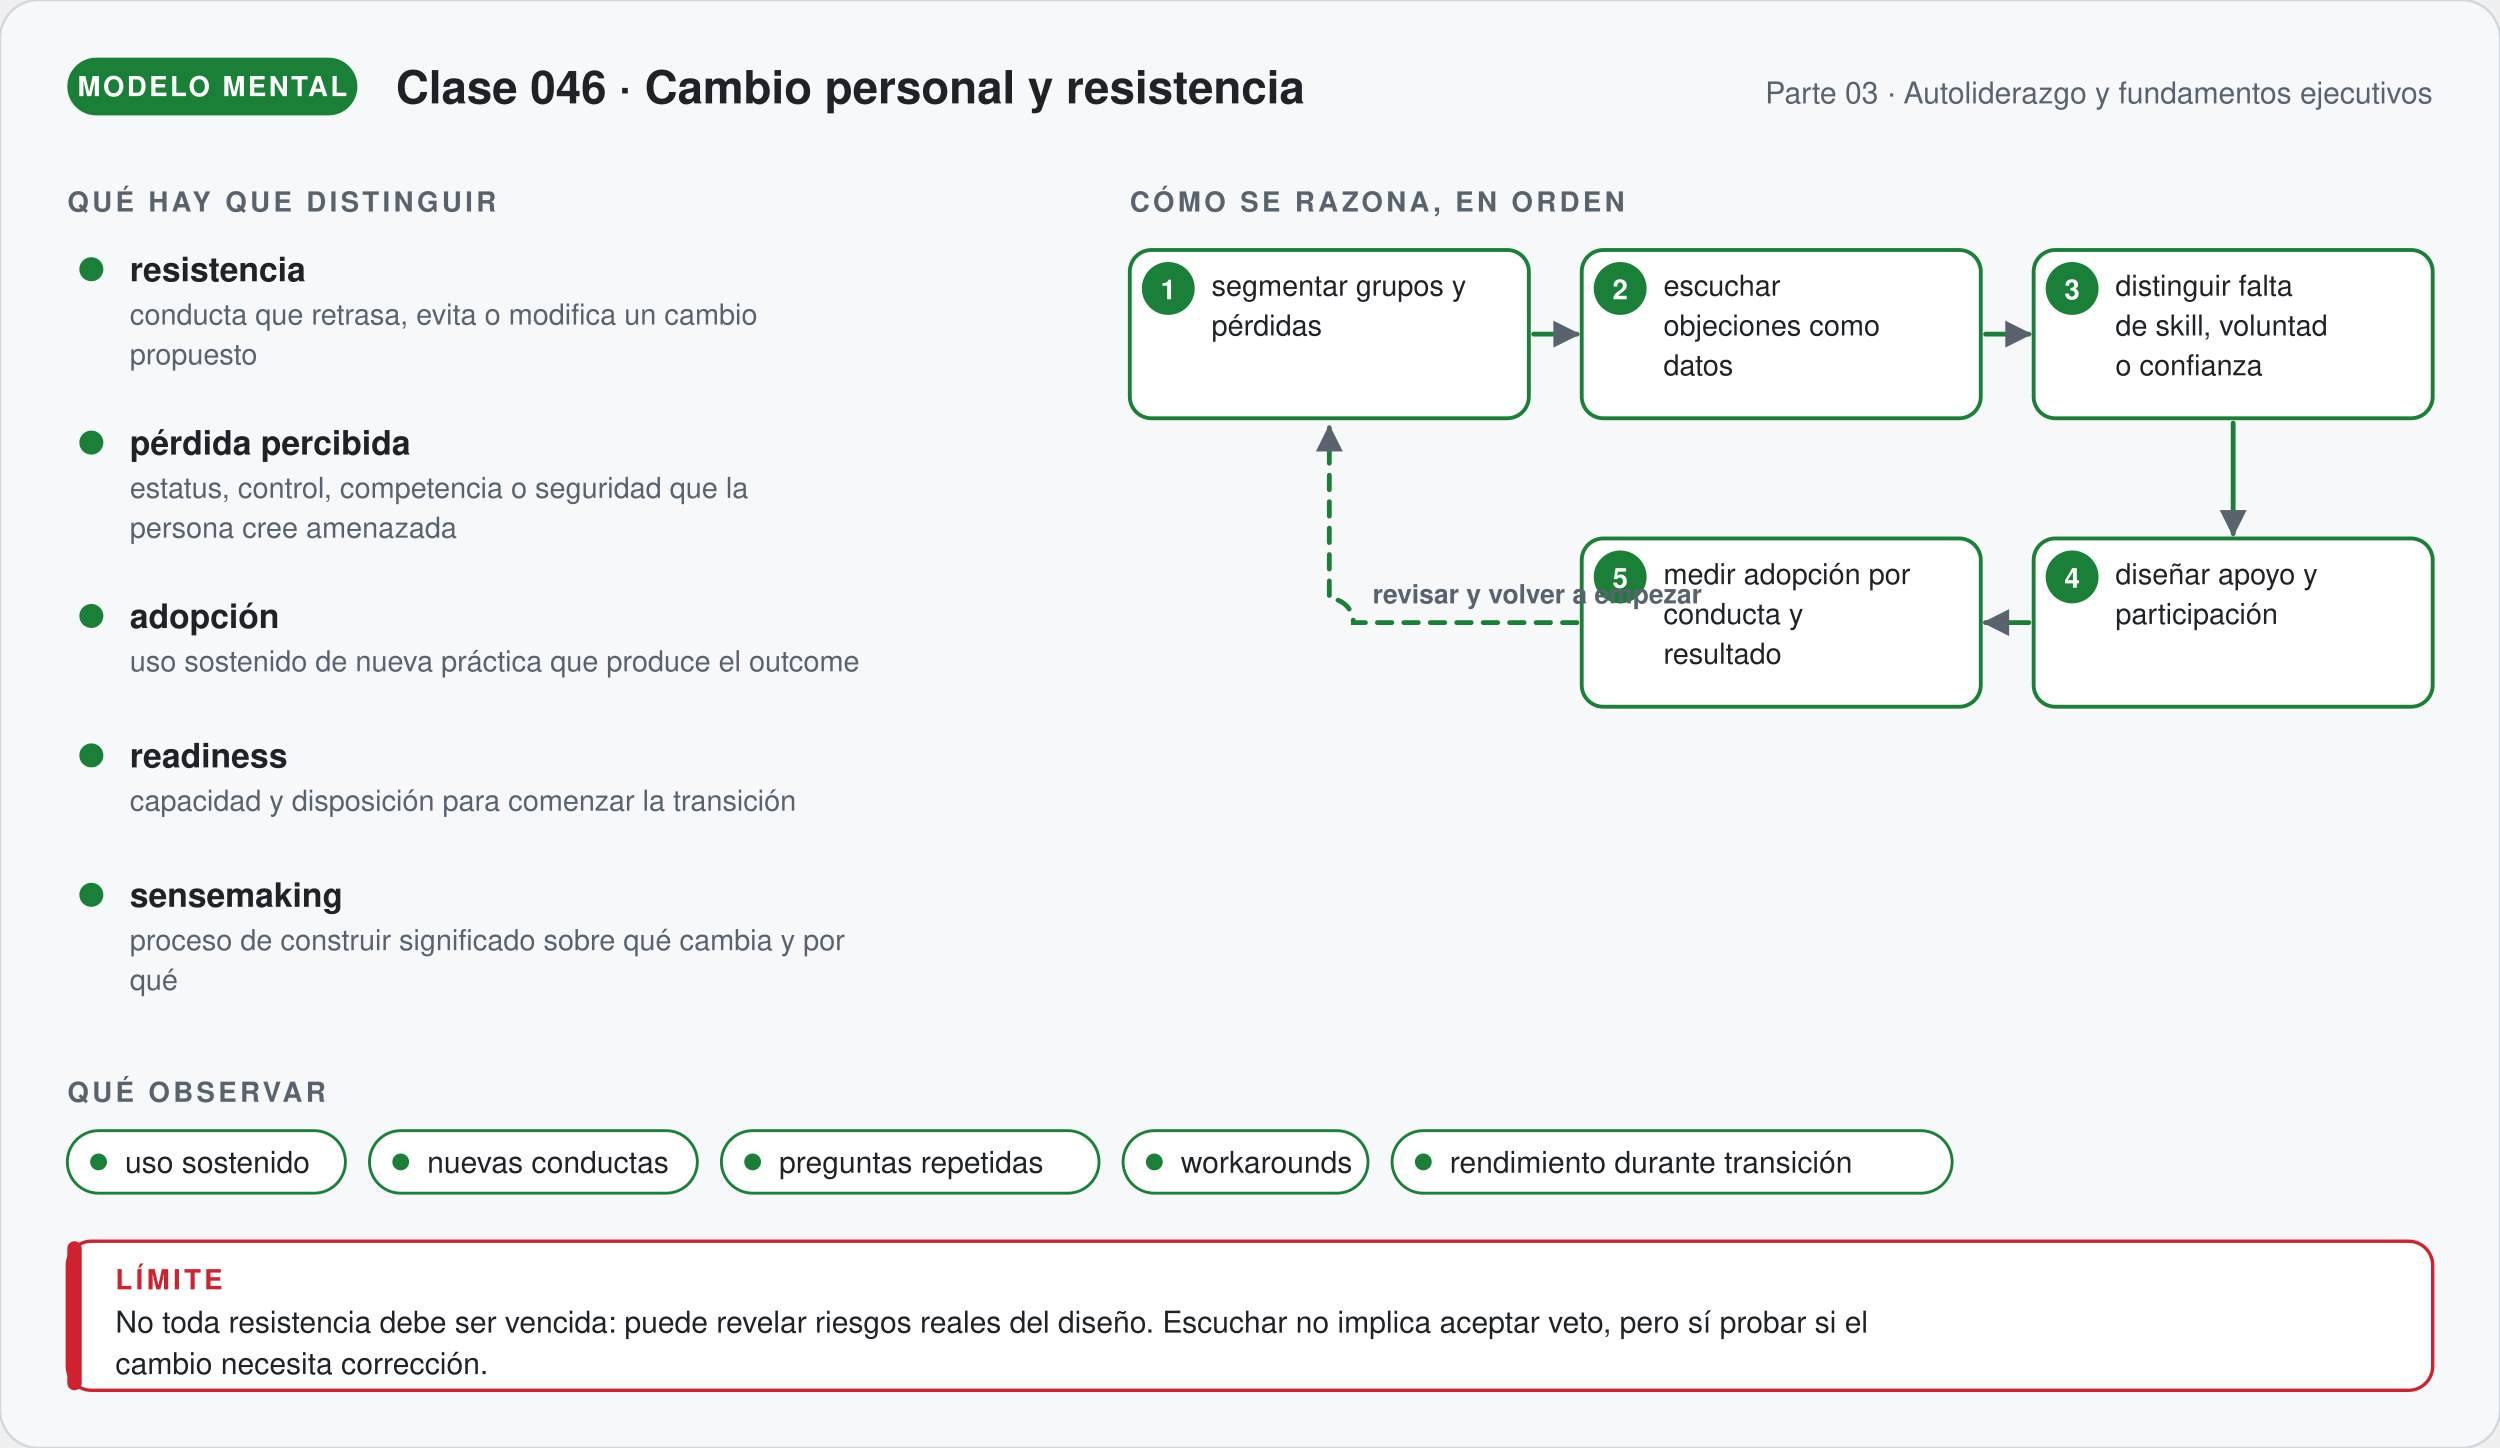
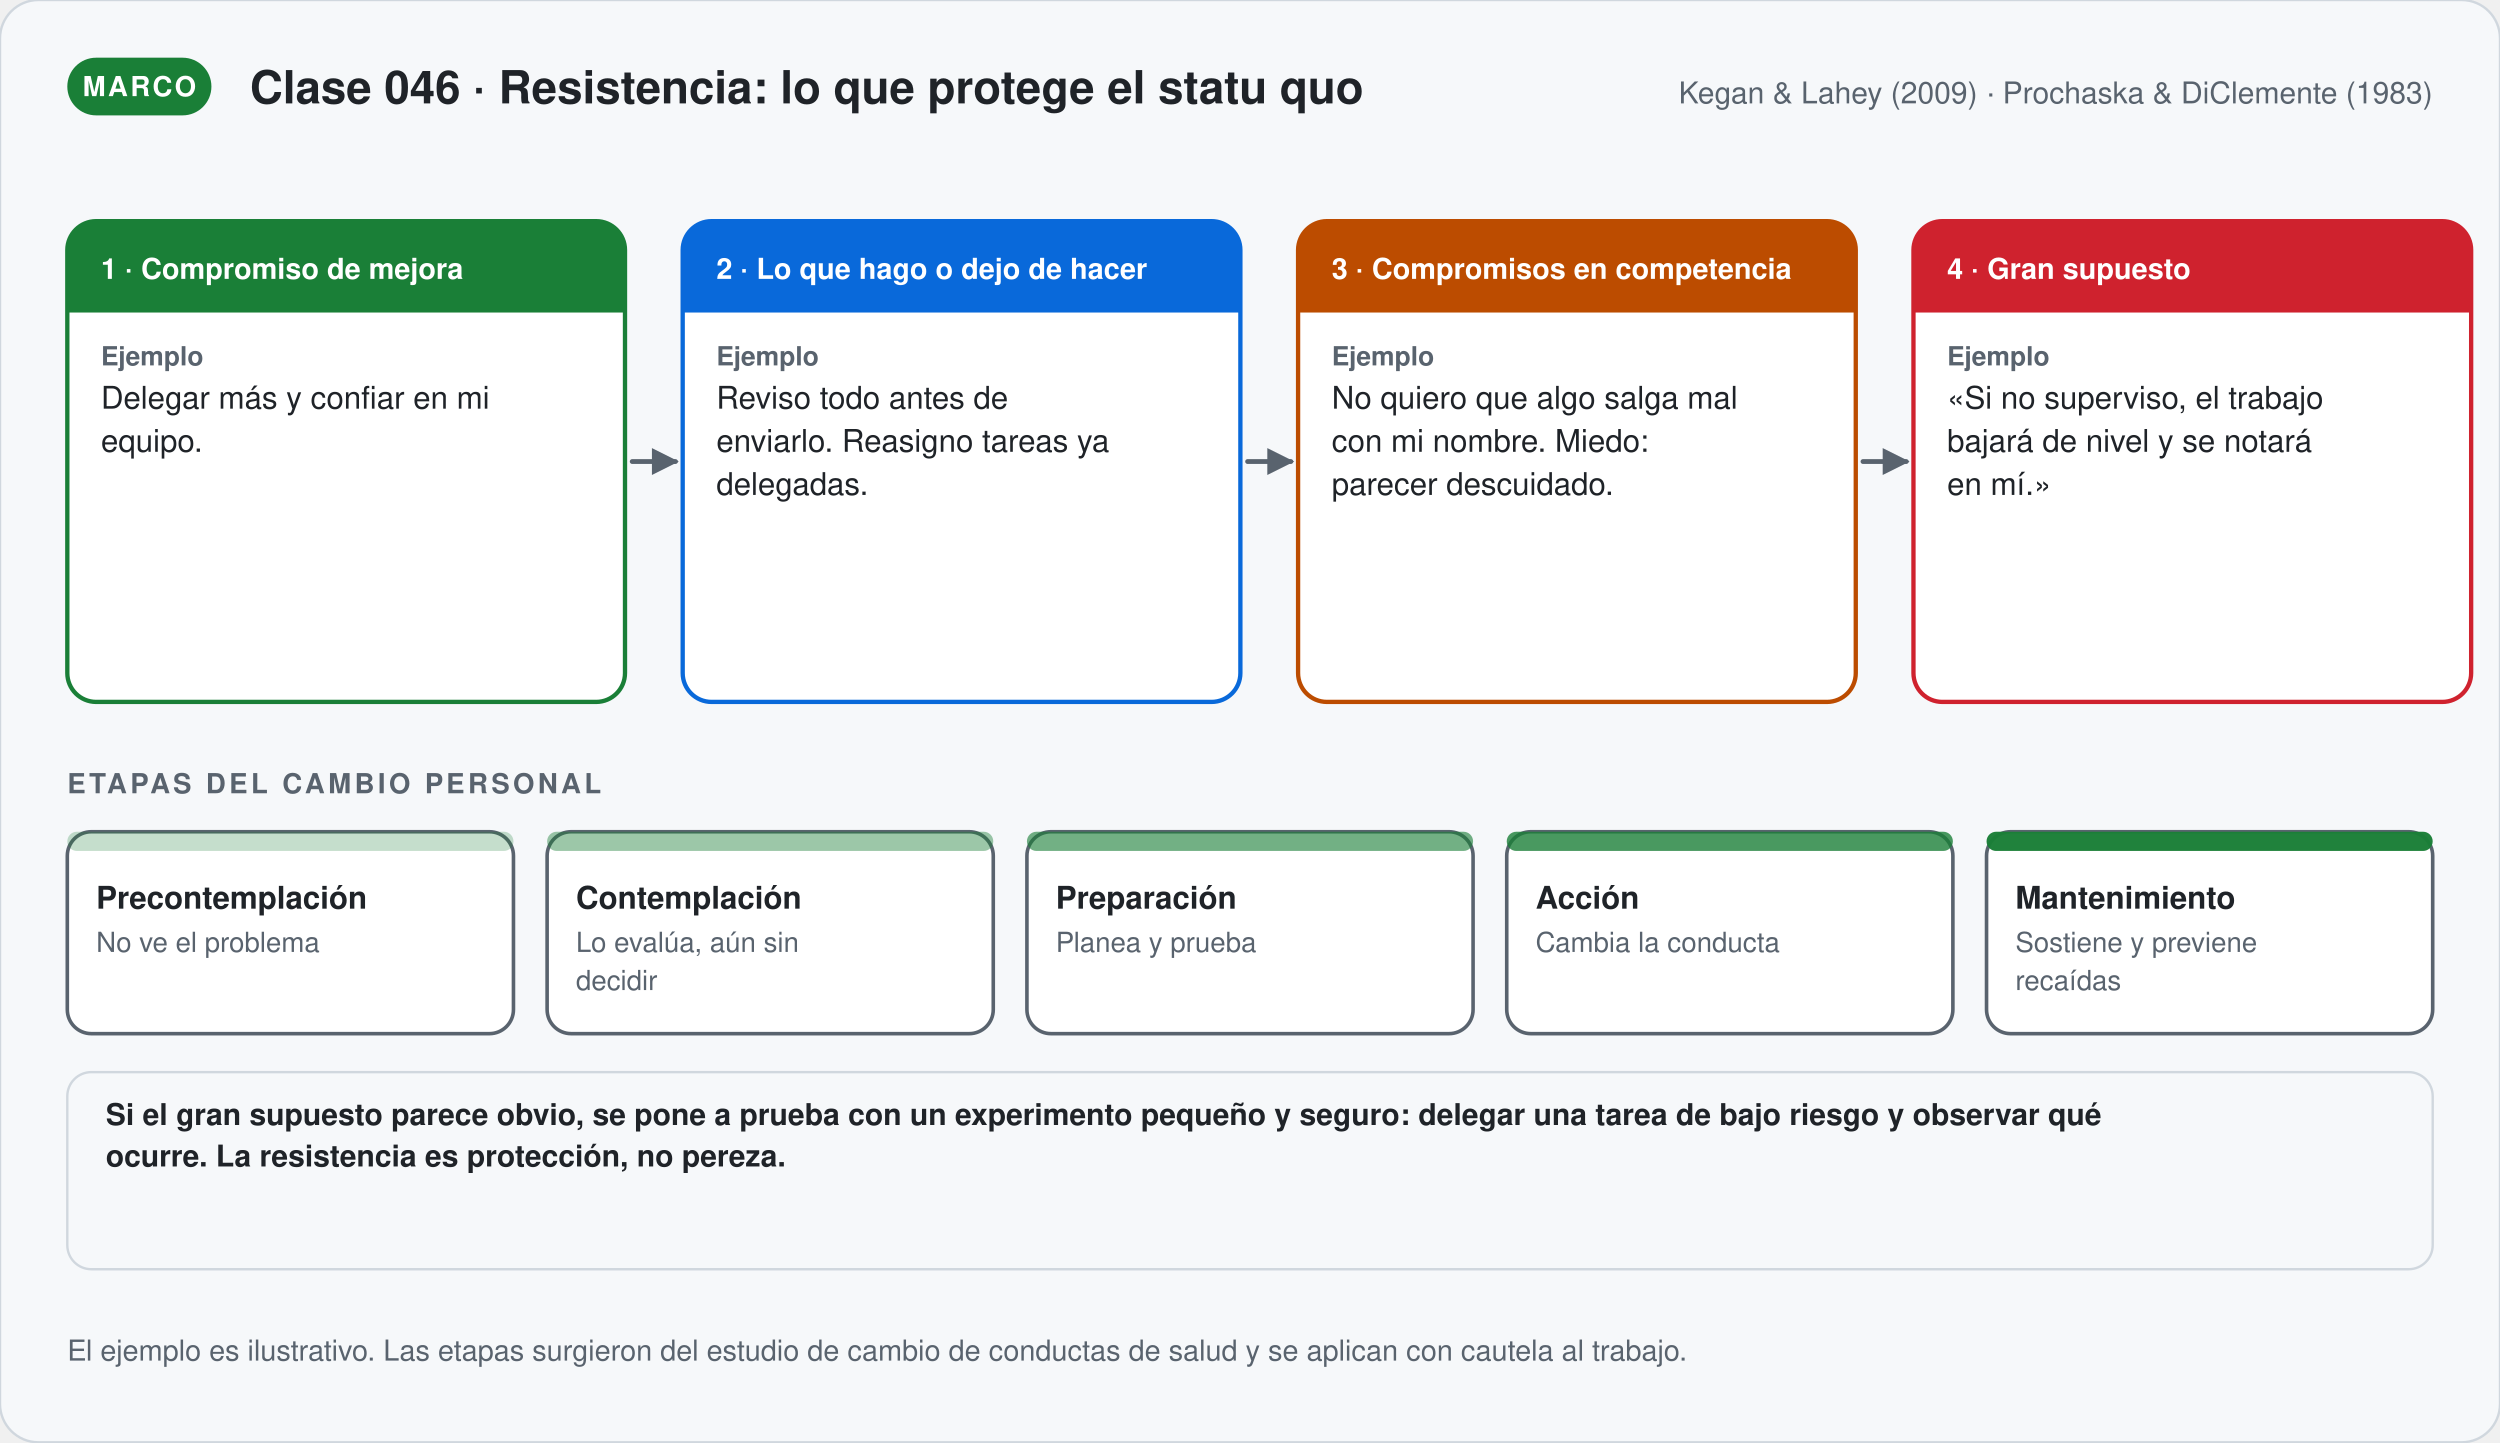
- <svg xmlns="http://www.w3.org/2000/svg" viewBox="0 0 1040 602.36" width="1040" role="img" aria-labelledby="t-g46 d-g46" font-family="'Segoe UI', 'Helvetica Neue', Helvetica, Arial, sans-serif">
+ <svg xmlns="http://www.w3.org/2000/svg" viewBox="0 0 1040 600" width="1040" role="img" aria-labelledby="t-046 d-046" font-family="'Segoe UI', 'Helvetica Neue', Helvetica, Arial, sans-serif">
  <defs>
-     <marker id="p-g46" viewBox="0 0 10 10" refX="8" refY="5" markerWidth="7" markerHeight="7" orient="auto">
+     <marker id="p-046" viewBox="0 0 10 10" refX="8" refY="5" markerWidth="7" markerHeight="7" orient="auto">
      <path d="M1,1 L9,5 L1,9 Z" fill="#59636e" />
    </marker>
  </defs>
-   <rect width="1040" height="602.36" rx="16" fill="#f6f8fa" stroke="#d0d7de" />
-   <rect x="28" y="24" width="120.67" height="24" rx="12" fill="#1a7f37" />
-   <text x="88.335" y="40" font-size="11.5" font-weight="700" fill="#ffffff" text-anchor="middle" letter-spacing="1">MODELO MENTAL</text>
-   <text x="164.67" y="43" font-size="19" font-weight="700" fill="#1f2328" text-anchor="start">Clase 046 · Cambio personal y resistencia</text>
-   <text x="1012" y="43" font-size="12.5" font-weight="400" fill="#59636e" text-anchor="end">Parte 03 · Autoliderazgo y fundamentos ejecutivos</text>
-   <text x="28" y="88" font-size="11.5" font-weight="700" fill="#59636e" text-anchor="start" letter-spacing="1.4">QUÉ HAY QUE DISTINGUIR</text>
-   <circle cx="38" cy="112" r="5" fill="#1a7f37" />
-   <text x="54" y="117" font-size="14" font-weight="700" fill="#1f2328" text-anchor="start">resistencia</text>
-   <text x="54" y="135" font-size="12" font-weight="400" fill="#59636e" text-anchor="start">conducta que retrasa, evita o modifica un cambio</text>
-   <text x="54" y="151.56" font-size="12" font-weight="400" fill="#59636e" text-anchor="start">propuesto</text>
-   <circle cx="38" cy="184.12" r="5" fill="#1a7f37" />
-   <text x="54" y="189.12" font-size="14" font-weight="700" fill="#1f2328" text-anchor="start">pérdida percibida</text>
-   <text x="54" y="207.12" font-size="12" font-weight="400" fill="#59636e" text-anchor="start">estatus, control, competencia o seguridad que la</text>
-   <text x="54" y="223.68" font-size="12" font-weight="400" fill="#59636e" text-anchor="start">persona cree amenazada</text>
-   <circle cx="38" cy="256.24" r="5" fill="#1a7f37" />
-   <text x="54" y="261.24" font-size="14" font-weight="700" fill="#1f2328" text-anchor="start">adopción</text>
-   <text x="54" y="279.24" font-size="12" font-weight="400" fill="#59636e" text-anchor="start">uso sostenido de nueva práctica que produce el outcome</text>
-   <circle cx="38" cy="314.24" r="5" fill="#1a7f37" />
-   <text x="54" y="319.24" font-size="14" font-weight="700" fill="#1f2328" text-anchor="start">readiness</text>
-   <text x="54" y="337.24" font-size="12" font-weight="400" fill="#59636e" text-anchor="start">capacidad y disposición para comenzar la transición</text>
-   <circle cx="38" cy="372.24" r="5" fill="#1a7f37" />
-   <text x="54" y="377.24" font-size="14" font-weight="700" fill="#1f2328" text-anchor="start">sensemaking</text>
-   <text x="54" y="395.24" font-size="12" font-weight="400" fill="#59636e" text-anchor="start">proceso de construir significado sobre qué cambia y por</text>
-   <text x="54" y="411.8" font-size="12" font-weight="400" fill="#59636e" text-anchor="start">qué</text>
-   <text x="470" y="88" font-size="11.5" font-weight="700" fill="#59636e" text-anchor="start" letter-spacing="1.4">CÓMO SE RAZONA, EN ORDEN</text>
-   <rect x="470" y="104" width="166" height="70" rx="9" fill="#ffffff" stroke="#1a7f37" stroke-width="1.6" />
-   <circle cx="486.0" cy="120" r="11" fill="#1a7f37" />
-   <text x="486" y="124.5" font-size="11.5" font-weight="700" fill="#ffffff" text-anchor="middle">1</text>
-   <text x="504" y="123" font-size="12" font-weight="400" fill="#1f2328" text-anchor="start">segmentar grupos y</text>
-   <text x="504" y="139.56" font-size="12" font-weight="400" fill="#1f2328" text-anchor="start">pérdidas</text>
-   <rect x="658" y="104" width="166" height="70" rx="9" fill="#ffffff" stroke="#1a7f37" stroke-width="1.6" />
-   <circle cx="674.0" cy="120" r="11" fill="#1a7f37" />
-   <text x="674" y="124.5" font-size="11.5" font-weight="700" fill="#ffffff" text-anchor="middle">2</text>
-   <text x="692" y="123" font-size="12" font-weight="400" fill="#1f2328" text-anchor="start">escuchar</text>
-   <text x="692" y="139.56" font-size="12" font-weight="400" fill="#1f2328" text-anchor="start">objeciones como</text>
-   <text x="692" y="156.12" font-size="12" font-weight="400" fill="#1f2328" text-anchor="start">datos</text>
-   <rect x="846" y="104" width="166" height="70" rx="9" fill="#ffffff" stroke="#1a7f37" stroke-width="1.6" />
-   <circle cx="862.0" cy="120" r="11" fill="#1a7f37" />
-   <text x="862" y="124.5" font-size="11.5" font-weight="700" fill="#ffffff" text-anchor="middle">3</text>
-   <text x="880" y="123" font-size="12" font-weight="400" fill="#1f2328" text-anchor="start">distinguir falta</text>
-   <text x="880" y="139.56" font-size="12" font-weight="400" fill="#1f2328" text-anchor="start">de skill, voluntad</text>
-   <text x="880" y="156.12" font-size="12" font-weight="400" fill="#1f2328" text-anchor="start">o confianza</text>
-   <rect x="846" y="224" width="166" height="70" rx="9" fill="#ffffff" stroke="#1a7f37" stroke-width="1.6" />
-   <circle cx="862.0" cy="240" r="11" fill="#1a7f37" />
-   <text x="862" y="244.5" font-size="11.5" font-weight="700" fill="#ffffff" text-anchor="middle">4</text>
-   <text x="880" y="243" font-size="12" font-weight="400" fill="#1f2328" text-anchor="start">diseñar apoyo y</text>
-   <text x="880" y="259.56" font-size="12" font-weight="400" fill="#1f2328" text-anchor="start">participación</text>
-   <rect x="658" y="224" width="166" height="70" rx="9" fill="#ffffff" stroke="#1a7f37" stroke-width="1.6" />
-   <circle cx="674.0" cy="240" r="11" fill="#1a7f37" />
-   <text x="674" y="244.5" font-size="11.5" font-weight="700" fill="#ffffff" text-anchor="middle">5</text>
-   <text x="692" y="243" font-size="12" font-weight="400" fill="#1f2328" text-anchor="start">medir adopción por</text>
-   <text x="692" y="259.56" font-size="12" font-weight="400" fill="#1f2328" text-anchor="start">conducta y</text>
-   <text x="692" y="276.12" font-size="12" font-weight="400" fill="#1f2328" text-anchor="start">resultado</text>
-   <path d="M638,139 L656,139" stroke="#1a7f37" stroke-width="2" fill="none" stroke-linecap="round" marker-end="url(#p-g46)" />
-   <path d="M826,139 L844,139" stroke="#1a7f37" stroke-width="2" fill="none" stroke-linecap="round" marker-end="url(#p-g46)" />
-   <path d="M929,176 L929,222" stroke="#1a7f37" stroke-width="2" fill="none" stroke-linecap="round" marker-end="url(#p-g46)" />
-   <path d="M844,259 L826,259" stroke="#1a7f37" stroke-width="2" fill="none" stroke-linecap="round" marker-end="url(#p-g46)" />
-   <path d="M656.0,259.0 H563.0 a10,10 0 0 0 -10,-10 V178" stroke="#1a7f37" stroke-width="2" fill="none" stroke-dasharray="6 5" stroke-linecap="round" marker-end="url(#p-g46)" />
-   <text x="571" y="251" font-size="11" font-weight="600" fill="#59636e" text-anchor="start">revisar y volver a empezar</text>
-   <text x="28" y="458.36" font-size="11.5" font-weight="700" fill="#59636e" text-anchor="start" letter-spacing="1.4">QUÉ OBSERVAR</text>
-   <rect x="28" y="470.36" width="115.7" height="26" rx="13" fill="#ffffff" stroke="#1a7f37" stroke-width="1.2" />
-   <circle cx="41" cy="483.36" r="3.5" fill="#1a7f37" />
-   <text x="52" y="487.86" font-size="12.5" font-weight="400" fill="#1f2328" text-anchor="start">uso sostenido</text>
-   <rect x="153.7" y="470.36" width="136.4" height="26" rx="13" fill="#ffffff" stroke="#1a7f37" stroke-width="1.2" />
-   <circle cx="166.7" cy="483.36" r="3.5" fill="#1a7f37" />
-   <text x="177.7" y="487.86" font-size="12.5" font-weight="400" fill="#1f2328" text-anchor="start">nuevas conductas</text>
-   <rect x="300.1" y="470.36" width="157.1" height="26" rx="13" fill="#ffffff" stroke="#1a7f37" stroke-width="1.2" />
-   <circle cx="313.1" cy="483.36" r="3.5" fill="#1a7f37" />
-   <text x="324.1" y="487.86" font-size="12.5" font-weight="400" fill="#1f2328" text-anchor="start">preguntas repetidas</text>
-   <rect x="467.2" y="470.36" width="101.9" height="26" rx="13" fill="#ffffff" stroke="#1a7f37" stroke-width="1.2" />
-   <circle cx="480.2" cy="483.36" r="3.5" fill="#1a7f37" />
-   <text x="491.2" y="487.86" font-size="12.5" font-weight="400" fill="#1f2328" text-anchor="start">workarounds</text>
-   <rect x="579.1" y="470.36" width="233" height="26" rx="13" fill="#ffffff" stroke="#1a7f37" stroke-width="1.2" />
-   <circle cx="592.1" cy="483.36" r="3.5" fill="#1a7f37" />
-   <text x="603.1" y="487.86" font-size="12.5" font-weight="400" fill="#1f2328" text-anchor="start">rendimiento durante transición</text>
-   <rect x="28" y="516.36" width="984" height="62" rx="10" fill="#ffffff" stroke="#cf222e" stroke-width="1.4" />
-   <rect x="28" y="516.36" width="6" height="62" rx="3" fill="#cf222e" />
-   <text x="48" y="536.36" font-size="11.5" font-weight="700" fill="#cf222e" text-anchor="start" letter-spacing="1.4">LÍMITE</text>
-   <text x="48" y="554.36" font-size="12.5" font-weight="400" fill="#1f2328" text-anchor="start">No toda resistencia debe ser vencida: puede revelar riesgos reales del diseño. Escuchar no implica aceptar veto, pero sí probar si el</text>
-   <text x="48" y="571.61" font-size="12.5" font-weight="400" fill="#1f2328" text-anchor="start">cambio necesita corrección.</text>
+   <rect width="1040" height="600" rx="16" fill="#f6f8fa" stroke="#d0d7de" />
+   <rect x="28" y="24" width="59.95" height="24" rx="12" fill="#1a7f37" />
+   <text x="57.975" y="40" font-size="11.5" font-weight="700" fill="#ffffff" text-anchor="middle" letter-spacing="1">MARCO</text>
+   <text x="103.95" y="43" font-size="19" font-weight="700" fill="#1f2328" text-anchor="start">Clase 046 · Resistencia: lo que protege el statu quo</text>
+   <text x="1012" y="43" font-size="12.5" font-weight="400" fill="#59636e" text-anchor="end">Kegan &amp; Lahey (2009) · Prochaska &amp; DiClemente (1983)</text>
+   <rect x="28" y="92" width="232" height="200" rx="12" fill="#ffffff" stroke="#1a7f37" stroke-width="1.8" />
+   <path d="M28,130 V104 a12,12 0 0 1 12,-12 H248 a12,12 0 0 1 12,12 V130 Z" fill="#1a7f37" />
+   <text x="42" y="116" font-size="12" font-weight="800" fill="#ffffff" text-anchor="start">1 · Compromiso de mejora</text>
+   <text x="42" y="152" font-size="11" font-weight="700" fill="#59636e" text-anchor="start">Ejemplo</text>
+   <text x="42" y="170" font-size="13" font-weight="400" fill="#1f2328" text-anchor="start">Delegar más y confiar en mi</text>
+   <text x="42" y="187.94" font-size="13" font-weight="400" fill="#1f2328" text-anchor="start">equipo.</text>
+   <path d="M263,192 L281,192" stroke="#59636e" stroke-width="2" fill="none" stroke-linecap="round" marker-end="url(#p-046)" />
+   <rect x="284" y="92" width="232" height="200" rx="12" fill="#ffffff" stroke="#0969da" stroke-width="1.8" />
+   <path d="M284,130 V104 a12,12 0 0 1 12,-12 H504 a12,12 0 0 1 12,12 V130 Z" fill="#0969da" />
+   <text x="298" y="116" font-size="12" font-weight="800" fill="#ffffff" text-anchor="start">2 · Lo que hago o dejo de hacer</text>
+   <text x="298" y="152" font-size="11" font-weight="700" fill="#59636e" text-anchor="start">Ejemplo</text>
+   <text x="298" y="170" font-size="13" font-weight="400" fill="#1f2328" text-anchor="start">Reviso todo antes de</text>
+   <text x="298" y="187.94" font-size="13" font-weight="400" fill="#1f2328" text-anchor="start">enviarlo. Reasigno tareas ya</text>
+   <text x="298" y="205.88" font-size="13" font-weight="400" fill="#1f2328" text-anchor="start">delegadas.</text>
+   <path d="M519,192 L537,192" stroke="#59636e" stroke-width="2" fill="none" stroke-linecap="round" marker-end="url(#p-046)" />
+   <rect x="540" y="92" width="232" height="200" rx="12" fill="#ffffff" stroke="#bc4c00" stroke-width="1.8" />
+   <path d="M540,130 V104 a12,12 0 0 1 12,-12 H760 a12,12 0 0 1 12,12 V130 Z" fill="#bc4c00" />
+   <text x="554" y="116" font-size="12" font-weight="800" fill="#ffffff" text-anchor="start">3 · Compromisos en competencia</text>
+   <text x="554" y="152" font-size="11" font-weight="700" fill="#59636e" text-anchor="start">Ejemplo</text>
+   <text x="554" y="170" font-size="13" font-weight="400" fill="#1f2328" text-anchor="start">No quiero que algo salga mal</text>
+   <text x="554" y="187.94" font-size="13" font-weight="400" fill="#1f2328" text-anchor="start">con mi nombre. Miedo:</text>
+   <text x="554" y="205.88" font-size="13" font-weight="400" fill="#1f2328" text-anchor="start">parecer descuidado.</text>
+   <path d="M775,192 L793,192" stroke="#59636e" stroke-width="2" fill="none" stroke-linecap="round" marker-end="url(#p-046)" />
+   <rect x="796" y="92" width="232" height="200" rx="12" fill="#ffffff" stroke="#cf222e" stroke-width="1.8" />
+   <path d="M796,130 V104 a12,12 0 0 1 12,-12 H1016 a12,12 0 0 1 12,12 V130 Z" fill="#cf222e" />
+   <text x="810" y="116" font-size="12" font-weight="800" fill="#ffffff" text-anchor="start">4 · Gran supuesto</text>
+   <text x="810" y="152" font-size="11" font-weight="700" fill="#59636e" text-anchor="start">Ejemplo</text>
+   <text x="810" y="170" font-size="13" font-weight="400" fill="#1f2328" text-anchor="start">«Si no superviso, el trabajo</text>
+   <text x="810" y="187.94" font-size="13" font-weight="400" fill="#1f2328" text-anchor="start">bajará de nivel y se notará</text>
+   <text x="810" y="205.88" font-size="13" font-weight="400" fill="#1f2328" text-anchor="start">en mí.»</text>
+   <text x="28" y="330" font-size="11.5" font-weight="700" fill="#59636e" text-anchor="start" letter-spacing="1.4">ETAPAS DEL CAMBIO PERSONAL</text>
+   <rect x="28" y="346" width="185.6" height="84" rx="10" fill="#ffffff" stroke="#59636e" stroke-width="1.5" />
+   <rect x="28.0" y="346" width="185.6" height="8" rx="4" fill="#1a7f37" fill-opacity="0.25" />
+   <text x="40" y="378" font-size="13" font-weight="700" fill="#1f2328" text-anchor="start">Precontemplación</text>
+   <text x="40" y="396" font-size="11.5" font-weight="400" fill="#59636e" text-anchor="start">No ve el problema</text>
+   <rect x="227.6" y="346" width="185.6" height="84" rx="10" fill="#ffffff" stroke="#59636e" stroke-width="1.5" />
+   <rect x="227.6" y="346" width="185.6" height="8" rx="4" fill="#1a7f37" fill-opacity="0.43" />
+   <text x="239.6" y="378" font-size="13" font-weight="700" fill="#1f2328" text-anchor="start">Contemplación</text>
+   <text x="239.6" y="396" font-size="11.5" font-weight="400" fill="#59636e" text-anchor="start">Lo evalúa, aún sin</text>
+   <text x="239.6" y="411.87" font-size="11.5" font-weight="400" fill="#59636e" text-anchor="start">decidir</text>
+   <rect x="427.2" y="346" width="185.6" height="84" rx="10" fill="#ffffff" stroke="#59636e" stroke-width="1.5" />
+   <rect x="427.2" y="346" width="185.6" height="8" rx="4" fill="#1a7f37" fill-opacity="0.61" />
+   <text x="439.2" y="378" font-size="13" font-weight="700" fill="#1f2328" text-anchor="start">Preparación</text>
+   <text x="439.2" y="396" font-size="11.5" font-weight="400" fill="#59636e" text-anchor="start">Planea y prueba</text>
+   <rect x="626.8" y="346" width="185.6" height="84" rx="10" fill="#ffffff" stroke="#59636e" stroke-width="1.5" />
+   <rect x="626.8" y="346" width="185.6" height="8" rx="4" fill="#1a7f37" fill-opacity="0.79" />
+   <text x="638.8" y="378" font-size="13" font-weight="700" fill="#1f2328" text-anchor="start">Acción</text>
+   <text x="638.8" y="396" font-size="11.5" font-weight="400" fill="#59636e" text-anchor="start">Cambia la conducta</text>
+   <rect x="826.4" y="346" width="185.6" height="84" rx="10" fill="#ffffff" stroke="#59636e" stroke-width="1.5" />
+   <rect x="826.4" y="346" width="185.6" height="8" rx="4" fill="#1a7f37" fill-opacity="0.97" />
+   <text x="838.4" y="378" font-size="13" font-weight="700" fill="#1f2328" text-anchor="start">Mantenimiento</text>
+   <text x="838.4" y="396" font-size="11.5" font-weight="400" fill="#59636e" text-anchor="start">Sostiene y previene</text>
+   <text x="838.4" y="411.87" font-size="11.5" font-weight="400" fill="#59636e" text-anchor="start">recaídas</text>
+   <rect x="28" y="446" width="984" height="82" rx="10" fill="#f6f8fa" stroke="#d0d7de" stroke-width="1" />
+   <text x="44" y="468" font-size="12.5" font-weight="600" fill="#1f2328" text-anchor="start">Si el gran supuesto parece obvio, se pone a prueba con un experimento pequeño y seguro: delegar una tarea de bajo riesgo y observar qué</text>
+   <text x="44" y="485.25" font-size="12.5" font-weight="600" fill="#1f2328" text-anchor="start">ocurre. La resistencia es protección, no pereza.</text>
+   <text x="28" y="566" font-size="12" font-weight="400" fill="#59636e" text-anchor="start">El ejemplo es ilustrativo. Las etapas surgieron del estudio de cambio de conductas de salud y se aplican con cautela al trabajo.</text>
</svg>
